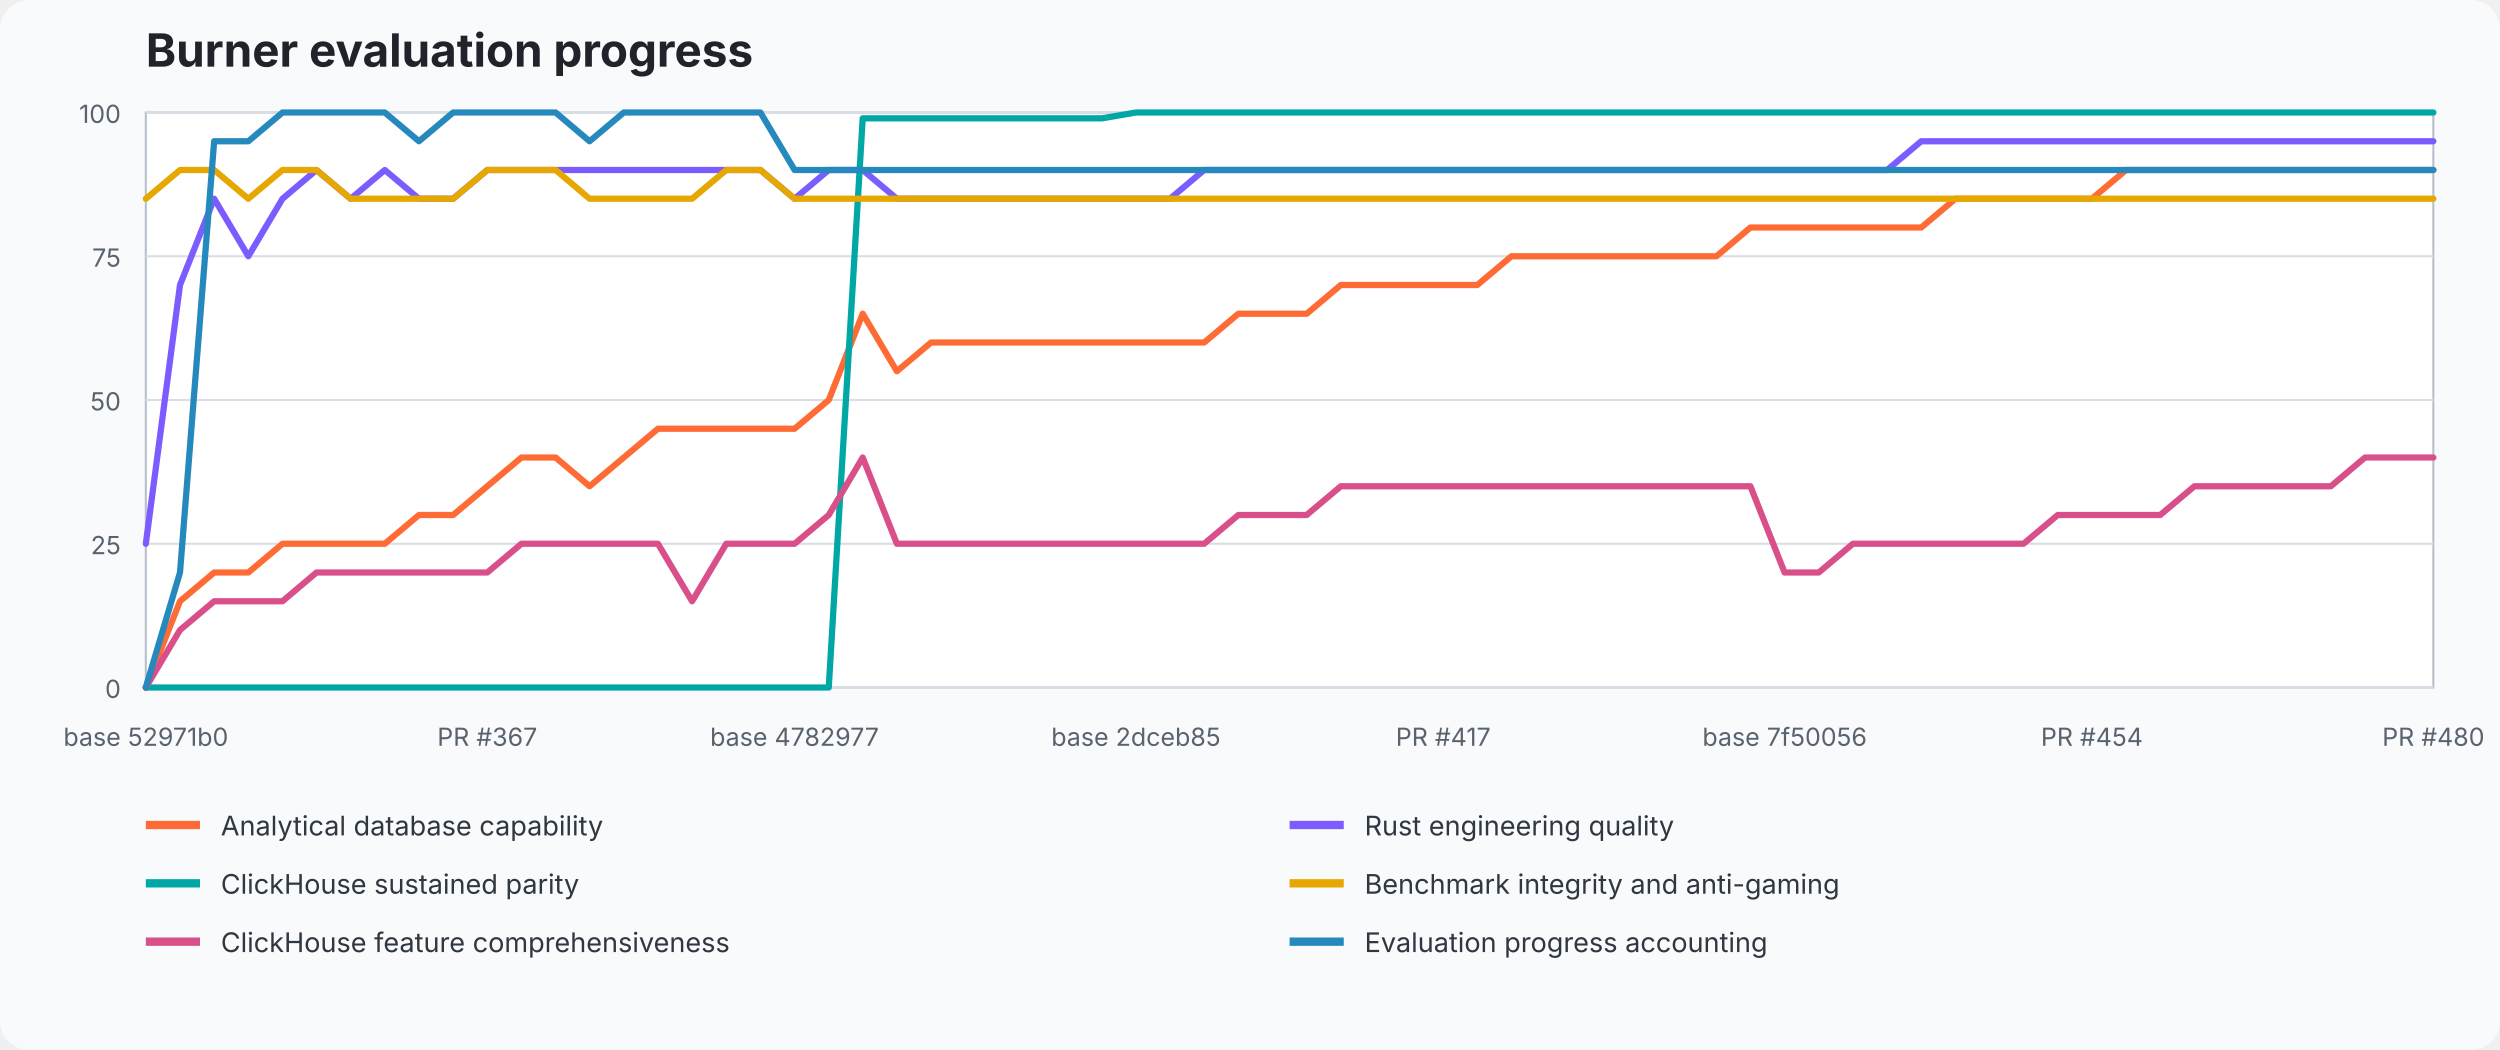
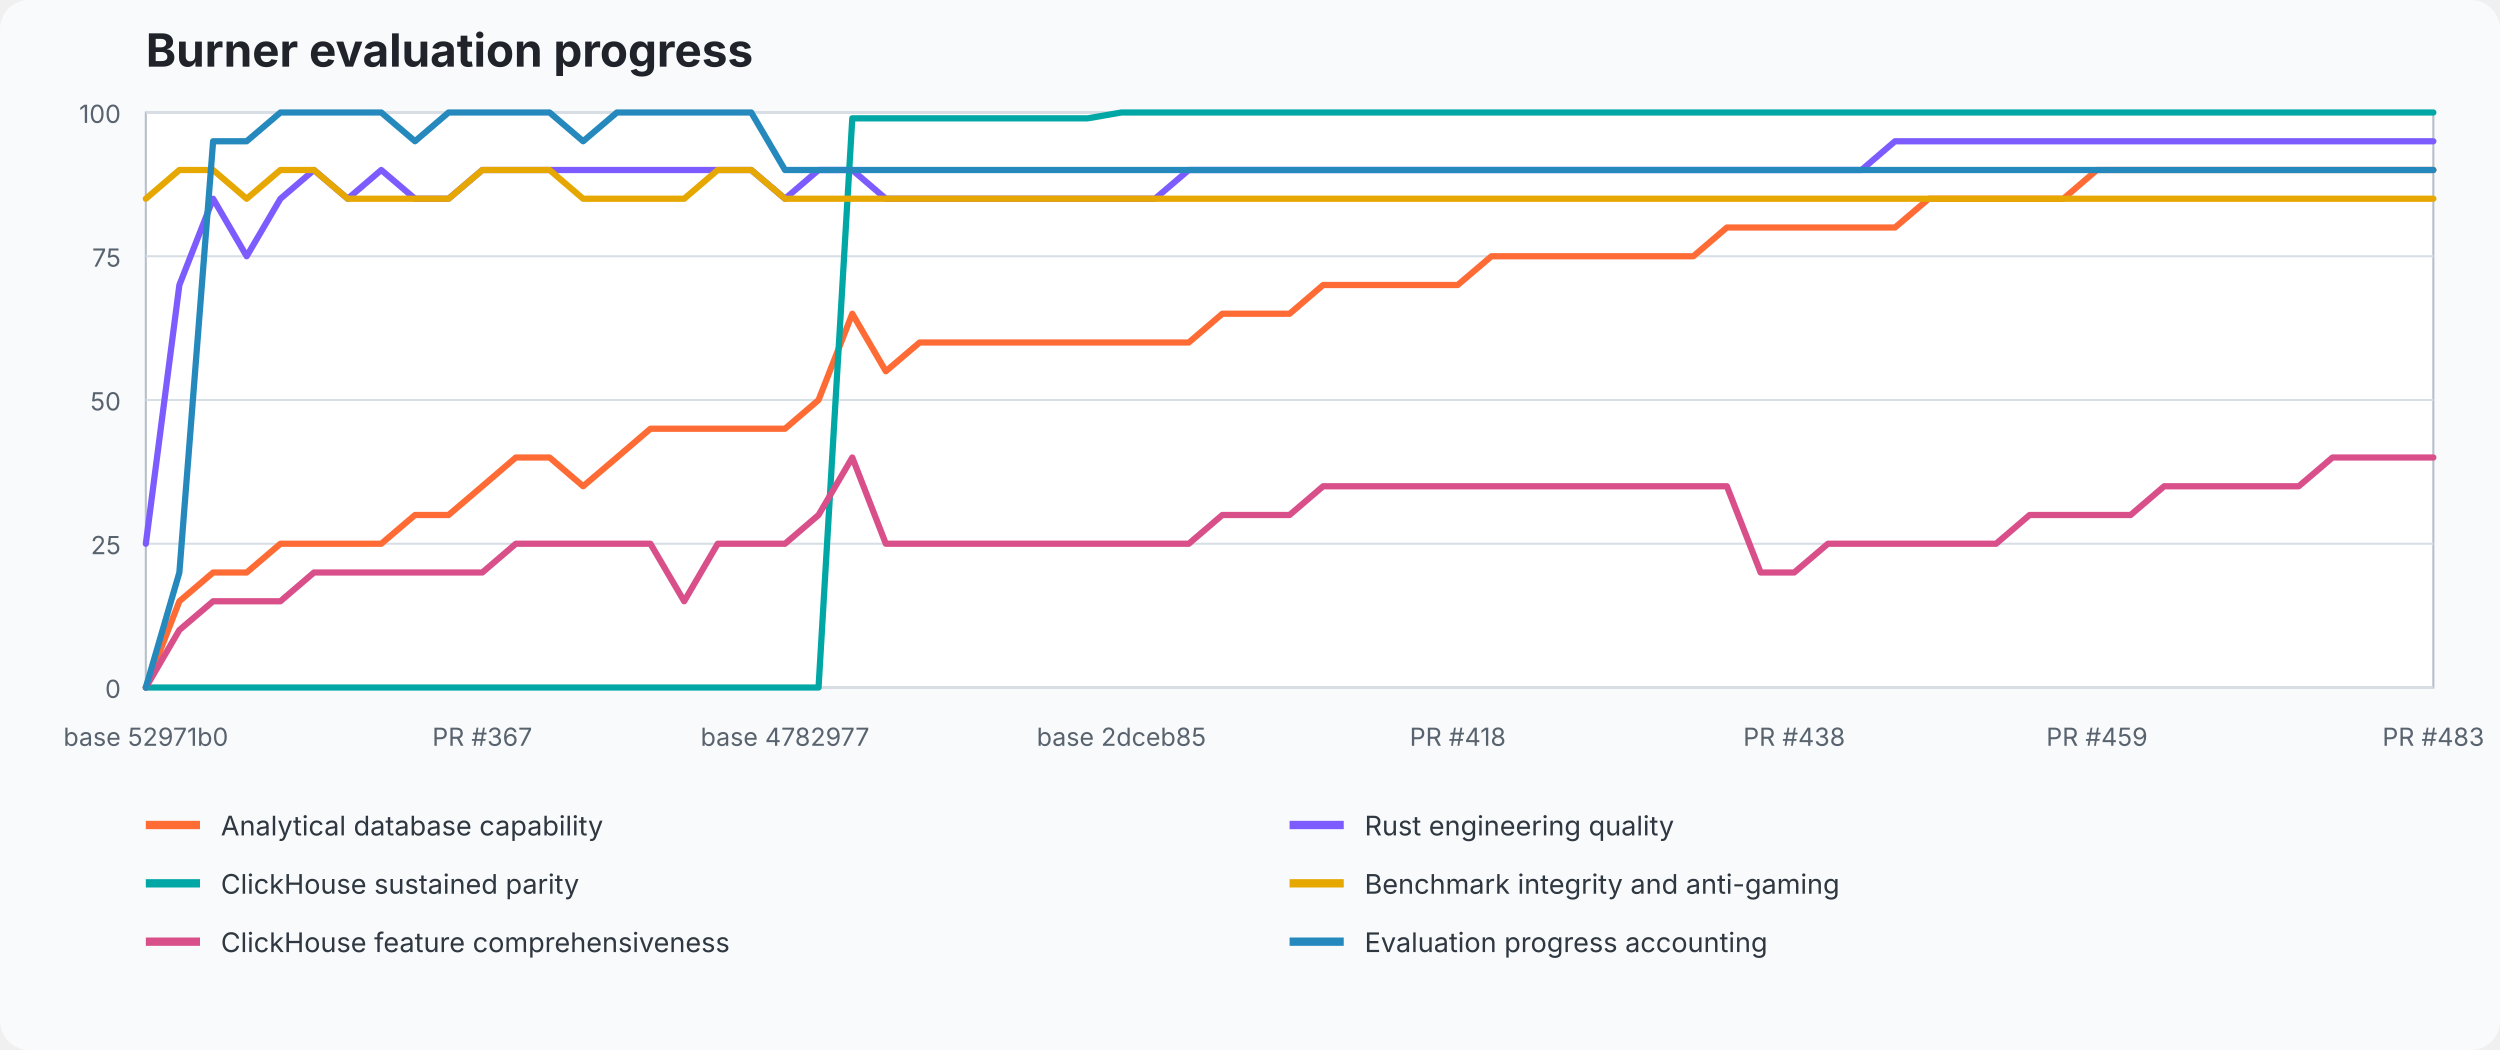
<svg xmlns="http://www.w3.org/2000/svg" width="1200" height="504" viewBox="0 0 1200 504" role="img" aria-labelledby="title desc">
  <style>text{font-family:ui-sans-serif,system-ui,-apple-system,BlinkMacSystemFont,"Segoe UI",sans-serif}.title{font-size:22px;font-weight:700;fill:#20242a}.axis{font-size:12px;fill:#59636e}.legend{font-size:13px;fill:#2f3740}.grid{stroke:#d8dee5;stroke-width:1}.plot{fill:#fff;stroke:#b7c0ca}</style>
  <rect width="100%" height="100%" fill="#f8fafc" rx="14" />
  <text x="70" y="32" class="title">Burner evaluation progress</text>
  <rect x="70" y="54" width="1098" height="276" class="plot" />
  <line x1="70" y1="330" x2="1168" y2="330" class="grid" />
  <text x="58" y="335" text-anchor="end" class="axis">0</text>
  <line x1="70" y1="261" x2="1168" y2="261" class="grid" />
  <text x="58" y="266" text-anchor="end" class="axis">25</text>
  <line x1="70" y1="192" x2="1168" y2="192" class="grid" />
  <text x="58" y="197" text-anchor="end" class="axis">50</text>
  <line x1="70" y1="123" x2="1168" y2="123" class="grid" />
  <text x="58" y="128" text-anchor="end" class="axis">75</text>
  <line x1="70" y1="54" x2="1168" y2="54" class="grid" />
  <text x="58" y="59" text-anchor="end" class="axis">100</text>
-   <polyline points="70.0,330.0 86.4,288.6 102.8,274.8 119.2,274.8 135.6,261.0 151.9,261.0 168.3,261.0 184.7,261.0 201.1,247.2 217.5,247.2 233.9,233.4 250.3,219.6 266.7,219.6 283.0,233.4 299.4,219.6 315.8,205.8 332.2,205.8 348.6,205.8 365.0,205.8 381.4,205.8 397.8,192.0 414.1,150.6 430.5,178.2 446.9,164.4 463.3,164.4 479.7,164.4 496.1,164.4 512.5,164.4 528.9,164.4 545.3,164.4 561.6,164.4 578.0,164.4 594.4,150.6 610.8,150.6 627.2,150.6 643.6,136.8 660.0,136.8 676.4,136.8 692.7,136.8 709.1,136.8 725.5,123.0 741.9,123.0 758.3,123.0 774.7,123.0 791.1,123.0 807.5,123.0 823.9,123.0 840.2,109.2 856.6,109.2 873.0,109.2 889.4,109.2 905.8,109.2 922.2,109.2 938.6,95.4 955.0,95.4 971.3,95.4 987.7,95.4 1004.1,95.4 1020.5,81.6 1036.9,81.6 1053.3,81.6 1069.7,81.6 1086.1,81.6 1102.4,81.6 1118.8,81.6 1135.2,81.6 1151.6,81.6 1168.0,81.6" fill="none" stroke="#ff6b35" stroke-width="3" stroke-linejoin="round" stroke-linecap="round" />
-   <polyline points="70.0,261.0 86.4,136.8 102.8,95.4 119.2,123.0 135.6,95.4 151.9,81.6 168.3,95.4 184.7,81.6 201.1,95.4 217.5,95.4 233.9,81.6 250.3,81.6 266.7,81.6 283.0,81.6 299.4,81.6 315.8,81.6 332.2,81.6 348.6,81.6 365.0,81.6 381.4,95.4 397.8,81.6 414.1,81.6 430.5,95.4 446.9,95.4 463.3,95.4 479.7,95.4 496.1,95.4 512.5,95.4 528.9,95.4 545.3,95.4 561.6,95.4 578.0,81.6 594.4,81.6 610.8,81.6 627.2,81.6 643.6,81.6 660.0,81.6 676.4,81.6 692.7,81.6 709.1,81.6 725.5,81.6 741.9,81.6 758.3,81.6 774.7,81.6 791.1,81.6 807.5,81.6 823.9,81.6 840.2,81.6 856.6,81.6 873.0,81.6 889.4,81.6 905.8,81.6 922.2,67.8 938.6,67.8 955.0,67.8 971.3,67.8 987.7,67.8 1004.1,67.8 1020.5,67.8 1036.9,67.8 1053.3,67.8 1069.7,67.8 1086.1,67.8 1102.4,67.8 1118.8,67.8 1135.2,67.8 1151.6,67.8 1168.0,67.8" fill="none" stroke="#7c5cff" stroke-width="3" stroke-linejoin="round" stroke-linecap="round" />
-   <polyline points="70.0,330.0 86.4,330.0 102.8,330.0 119.2,330.0 135.6,330.0 151.9,330.0 168.3,330.0 184.7,330.0 201.1,330.0 217.5,330.0 233.9,330.0 250.3,330.0 266.7,330.0 283.0,330.0 299.4,330.0 315.8,330.0 332.2,330.0 348.6,330.0 365.0,330.0 381.4,330.0 397.8,330.0 414.1,56.8 430.5,56.8 446.9,56.8 463.3,56.8 479.7,56.8 496.1,56.8 512.5,56.8 528.9,56.8 545.3,54.0 561.6,54.0 578.0,54.0 594.4,54.0 610.8,54.0 627.2,54.0 643.6,54.0 660.0,54.0 676.4,54.0 692.7,54.0 709.1,54.0 725.5,54.0 741.9,54.0 758.3,54.0 774.7,54.0 791.1,54.0 807.5,54.0 823.9,54.0 840.2,54.0 856.6,54.0 873.0,54.0 889.4,54.0 905.8,54.0 922.2,54.0 938.6,54.0 955.0,54.0 971.3,54.0 987.7,54.0 1004.1,54.0 1020.5,54.0 1036.9,54.0 1053.3,54.0 1069.7,54.0 1086.1,54.0 1102.4,54.0 1118.8,54.0 1135.2,54.0 1151.6,54.0 1168.0,54.0" fill="none" stroke="#00a7a5" stroke-width="3" stroke-linejoin="round" stroke-linecap="round" />
-   <polyline points="70.0,95.4 86.4,81.6 102.8,81.6 119.2,95.4 135.6,81.6 151.9,81.6 168.3,95.4 184.7,95.4 201.1,95.4 217.5,95.4 233.9,81.6 250.3,81.6 266.7,81.6 283.0,95.4 299.4,95.4 315.8,95.4 332.2,95.4 348.6,81.6 365.0,81.6 381.4,95.4 397.8,95.4 414.1,95.4 430.5,95.4 446.9,95.4 463.3,95.4 479.7,95.4 496.1,95.4 512.5,95.4 528.9,95.4 545.3,95.4 561.6,95.4 578.0,95.4 594.4,95.4 610.8,95.4 627.2,95.4 643.6,95.4 660.0,95.4 676.4,95.4 692.7,95.4 709.1,95.4 725.5,95.4 741.9,95.4 758.3,95.4 774.7,95.4 791.1,95.4 807.5,95.4 823.9,95.4 840.2,95.4 856.6,95.4 873.0,95.4 889.4,95.4 905.8,95.4 922.2,95.4 938.6,95.4 955.0,95.4 971.3,95.4 987.7,95.4 1004.1,95.4 1020.5,95.4 1036.9,95.4 1053.3,95.4 1069.7,95.4 1086.1,95.4 1102.4,95.4 1118.8,95.4 1135.2,95.4 1151.6,95.4 1168.0,95.4" fill="none" stroke="#e6a700" stroke-width="3" stroke-linejoin="round" stroke-linecap="round" />
-   <polyline points="70.0,330.0 86.4,302.4 102.8,288.6 119.2,288.6 135.6,288.6 151.9,274.8 168.3,274.8 184.7,274.8 201.1,274.8 217.5,274.8 233.9,274.8 250.3,261.0 266.7,261.0 283.0,261.0 299.4,261.0 315.8,261.0 332.2,288.6 348.6,261.0 365.0,261.0 381.4,261.0 397.8,247.2 414.1,219.6 430.5,261.0 446.9,261.0 463.3,261.0 479.7,261.0 496.1,261.0 512.5,261.0 528.9,261.0 545.3,261.0 561.6,261.0 578.0,261.0 594.4,247.2 610.8,247.2 627.2,247.2 643.6,233.4 660.0,233.4 676.4,233.4 692.7,233.4 709.1,233.4 725.5,233.4 741.9,233.4 758.3,233.4 774.7,233.4 791.1,233.4 807.5,233.4 823.9,233.4 840.2,233.4 856.6,274.8 873.0,274.8 889.4,261.0 905.8,261.0 922.2,261.0 938.6,261.0 955.0,261.0 971.3,261.0 987.7,247.2 1004.1,247.2 1020.5,247.2 1036.9,247.2 1053.3,233.4 1069.7,233.4 1086.1,233.4 1102.4,233.4 1118.8,233.4 1135.2,219.6 1151.6,219.6 1168.0,219.6" fill="none" stroke="#d94f8a" stroke-width="3" stroke-linejoin="round" stroke-linecap="round" />
-   <polyline points="70.0,330.0 86.4,274.8 102.8,67.8 119.2,67.8 135.6,54.0 151.9,54.0 168.3,54.0 184.7,54.0 201.1,67.8 217.5,54.0 233.9,54.0 250.3,54.0 266.7,54.0 283.0,67.8 299.4,54.0 315.8,54.0 332.2,54.0 348.6,54.0 365.0,54.0 381.4,81.6 397.8,81.6 414.1,81.6 430.5,81.6 446.9,81.6 463.3,81.6 479.7,81.6 496.1,81.6 512.5,81.6 528.9,81.6 545.3,81.6 561.6,81.6 578.0,81.6 594.4,81.6 610.8,81.6 627.2,81.6 643.6,81.6 660.0,81.6 676.4,81.6 692.7,81.6 709.1,81.6 725.5,81.6 741.9,81.6 758.3,81.6 774.7,81.6 791.1,81.6 807.5,81.6 823.9,81.6 840.2,81.6 856.6,81.6 873.0,81.6 889.4,81.6 905.8,81.6 922.2,81.6 938.6,81.6 955.0,81.6 971.3,81.6 987.7,81.6 1004.1,81.6 1020.5,81.6 1036.9,81.6 1053.3,81.6 1069.7,81.6 1086.1,81.6 1102.4,81.6 1118.8,81.6 1135.2,81.6 1151.6,81.6 1168.0,81.6" fill="none" stroke="#2589bd" stroke-width="3" stroke-linejoin="round" stroke-linecap="round" />
+   <polyline points="70.0,330.0 86.1,288.6 102.3,274.8 118.4,274.8 134.6,261.0 150.7,261.0 166.9,261.0 183.0,261.0 199.2,247.2 215.3,247.2 231.5,233.4 247.6,219.6 263.8,219.6 279.9,233.4 296.1,219.6 312.2,205.8 328.4,205.8 344.5,205.8 360.6,205.8 376.8,205.8 392.9,192.0 409.1,150.6 425.2,178.2 441.4,164.4 457.5,164.4 473.7,164.4 489.8,164.4 506.0,164.4 522.1,164.4 538.3,164.4 554.4,164.4 570.6,164.4 586.7,150.6 602.9,150.6 619.0,150.6 635.1,136.8 651.3,136.8 667.4,136.8 683.6,136.8 699.7,136.8 715.9,123.0 732.0,123.0 748.2,123.0 764.3,123.0 780.5,123.0 796.6,123.0 812.8,123.0 828.9,109.2 845.1,109.2 861.2,109.2 877.4,109.2 893.5,109.2 909.6,109.2 925.8,95.4 941.9,95.4 958.1,95.4 974.2,95.4 990.4,95.4 1006.5,81.6 1022.7,81.6 1038.8,81.6 1055.0,81.6 1071.1,81.6 1087.3,81.6 1103.4,81.6 1119.6,81.6 1135.7,81.6 1151.9,81.6 1168.0,81.6" fill="none" stroke="#ff6b35" stroke-width="3" stroke-linejoin="round" stroke-linecap="round" />
+   <polyline points="70.0,261.0 86.1,136.8 102.3,95.4 118.4,123.0 134.6,95.4 150.7,81.6 166.9,95.4 183.0,81.6 199.2,95.4 215.3,95.4 231.5,81.6 247.6,81.6 263.8,81.6 279.9,81.6 296.1,81.6 312.2,81.6 328.4,81.6 344.5,81.6 360.6,81.6 376.8,95.4 392.9,81.6 409.1,81.6 425.2,95.4 441.4,95.4 457.5,95.4 473.7,95.4 489.8,95.4 506.0,95.4 522.1,95.4 538.3,95.4 554.4,95.4 570.6,81.6 586.7,81.6 602.9,81.6 619.0,81.6 635.1,81.6 651.3,81.6 667.4,81.6 683.6,81.6 699.7,81.6 715.9,81.6 732.0,81.6 748.2,81.6 764.3,81.6 780.5,81.6 796.6,81.6 812.8,81.6 828.9,81.6 845.1,81.6 861.2,81.6 877.4,81.6 893.5,81.6 909.6,67.8 925.8,67.8 941.9,67.8 958.1,67.8 974.2,67.8 990.4,67.8 1006.5,67.8 1022.7,67.8 1038.8,67.8 1055.0,67.8 1071.1,67.8 1087.3,67.8 1103.4,67.8 1119.6,67.8 1135.7,67.8 1151.9,67.8 1168.0,67.8" fill="none" stroke="#7c5cff" stroke-width="3" stroke-linejoin="round" stroke-linecap="round" />
+   <polyline points="70.0,330.0 86.1,330.0 102.3,330.0 118.4,330.0 134.6,330.0 150.7,330.0 166.9,330.0 183.0,330.0 199.2,330.0 215.3,330.0 231.5,330.0 247.6,330.0 263.8,330.0 279.9,330.0 296.1,330.0 312.2,330.0 328.4,330.0 344.5,330.0 360.6,330.0 376.8,330.0 392.9,330.0 409.1,56.8 425.2,56.8 441.4,56.8 457.5,56.8 473.7,56.8 489.8,56.8 506.0,56.8 522.1,56.8 538.3,54.0 554.4,54.0 570.6,54.0 586.7,54.0 602.9,54.0 619.0,54.0 635.1,54.0 651.3,54.0 667.4,54.0 683.6,54.0 699.7,54.0 715.9,54.0 732.0,54.0 748.2,54.0 764.3,54.0 780.5,54.0 796.6,54.0 812.8,54.0 828.9,54.0 845.1,54.0 861.2,54.0 877.4,54.0 893.5,54.0 909.6,54.0 925.8,54.0 941.9,54.0 958.1,54.0 974.2,54.0 990.4,54.0 1006.5,54.0 1022.7,54.0 1038.8,54.0 1055.0,54.0 1071.1,54.0 1087.3,54.0 1103.4,54.0 1119.6,54.0 1135.7,54.0 1151.9,54.0 1168.0,54.0" fill="none" stroke="#00a7a5" stroke-width="3" stroke-linejoin="round" stroke-linecap="round" />
+   <polyline points="70.0,95.4 86.1,81.6 102.3,81.6 118.4,95.4 134.6,81.6 150.7,81.6 166.9,95.4 183.0,95.4 199.2,95.4 215.3,95.4 231.5,81.6 247.6,81.6 263.8,81.6 279.9,95.4 296.1,95.4 312.2,95.4 328.4,95.4 344.5,81.6 360.6,81.6 376.8,95.4 392.9,95.4 409.1,95.4 425.2,95.4 441.4,95.4 457.5,95.4 473.7,95.4 489.8,95.4 506.0,95.4 522.1,95.4 538.3,95.4 554.4,95.4 570.6,95.4 586.7,95.4 602.9,95.4 619.0,95.4 635.1,95.4 651.3,95.4 667.4,95.4 683.6,95.4 699.7,95.4 715.9,95.4 732.0,95.4 748.2,95.4 764.3,95.4 780.5,95.4 796.6,95.4 812.8,95.4 828.9,95.4 845.1,95.4 861.2,95.4 877.4,95.4 893.5,95.4 909.6,95.4 925.8,95.4 941.9,95.4 958.1,95.4 974.2,95.4 990.4,95.4 1006.5,95.4 1022.7,95.4 1038.8,95.4 1055.0,95.4 1071.1,95.4 1087.3,95.4 1103.4,95.4 1119.6,95.4 1135.7,95.4 1151.9,95.4 1168.0,95.4" fill="none" stroke="#e6a700" stroke-width="3" stroke-linejoin="round" stroke-linecap="round" />
+   <polyline points="70.0,330.0 86.1,302.4 102.3,288.6 118.4,288.6 134.6,288.6 150.7,274.8 166.9,274.8 183.0,274.8 199.2,274.8 215.3,274.8 231.5,274.8 247.6,261.0 263.8,261.0 279.9,261.0 296.1,261.0 312.2,261.0 328.4,288.6 344.5,261.0 360.6,261.0 376.8,261.0 392.9,247.2 409.1,219.6 425.2,261.0 441.4,261.0 457.5,261.0 473.7,261.0 489.8,261.0 506.0,261.0 522.1,261.0 538.3,261.0 554.4,261.0 570.6,261.0 586.7,247.2 602.9,247.2 619.0,247.2 635.1,233.4 651.3,233.4 667.4,233.4 683.6,233.4 699.7,233.4 715.9,233.4 732.0,233.4 748.2,233.4 764.3,233.4 780.5,233.4 796.6,233.4 812.8,233.4 828.9,233.4 845.1,274.8 861.2,274.8 877.4,261.0 893.5,261.0 909.6,261.0 925.8,261.0 941.9,261.0 958.1,261.0 974.2,247.2 990.4,247.2 1006.5,247.2 1022.7,247.2 1038.8,233.4 1055.0,233.4 1071.1,233.4 1087.3,233.4 1103.4,233.4 1119.6,219.6 1135.7,219.6 1151.9,219.6 1168.0,219.6" fill="none" stroke="#d94f8a" stroke-width="3" stroke-linejoin="round" stroke-linecap="round" />
+   <polyline points="70.0,330.0 86.1,274.8 102.3,67.8 118.4,67.8 134.6,54.0 150.7,54.0 166.9,54.0 183.0,54.0 199.2,67.8 215.3,54.0 231.5,54.0 247.6,54.0 263.8,54.0 279.9,67.8 296.1,54.0 312.2,54.0 328.4,54.0 344.5,54.0 360.6,54.0 376.8,81.6 392.9,81.6 409.1,81.6 425.2,81.6 441.4,81.6 457.5,81.6 473.7,81.6 489.8,81.6 506.0,81.6 522.1,81.6 538.3,81.6 554.4,81.6 570.6,81.6 586.7,81.6 602.9,81.6 619.0,81.6 635.1,81.6 651.3,81.6 667.4,81.6 683.6,81.6 699.7,81.6 715.9,81.6 732.0,81.6 748.2,81.6 764.3,81.6 780.5,81.6 796.6,81.6 812.8,81.6 828.9,81.6 845.1,81.6 861.2,81.6 877.4,81.6 893.5,81.6 909.6,81.6 925.8,81.6 941.9,81.6 958.1,81.6 974.2,81.6 990.4,81.6 1006.5,81.6 1022.7,81.6 1038.8,81.6 1055.0,81.6 1071.1,81.6 1087.3,81.6 1103.4,81.6 1119.6,81.6 1135.7,81.6 1151.9,81.6 1168.0,81.6" fill="none" stroke="#2589bd" stroke-width="3" stroke-linejoin="round" stroke-linecap="round" />
  <text x="70" y="358" text-anchor="middle" class="axis">base 52971b0</text>
-   <text x="233.881" y="358" text-anchor="middle" class="axis">PR #367</text>
-   <text x="381.373" y="358" text-anchor="middle" class="axis">base 4782977</text>
-   <text x="545.254" y="358" text-anchor="middle" class="axis">base 2dceb85</text>
-   <text x="692.746" y="358" text-anchor="middle" class="axis">PR #417</text>
-   <text x="856.627" y="358" text-anchor="middle" class="axis">base 7f50056</text>
-   <text x="1004.119" y="358" text-anchor="middle" class="axis">PR #454</text>
-   <text x="1168" y="358" text-anchor="middle" class="axis">PR #480</text>
+   <text x="231.471" y="358" text-anchor="middle" class="axis">PR #367</text>
+   <text x="376.794" y="358" text-anchor="middle" class="axis">base 4782977</text>
+   <text x="538.265" y="358" text-anchor="middle" class="axis">base 2dceb85</text>
+   <text x="699.735" y="358" text-anchor="middle" class="axis">PR #418</text>
+   <text x="861.206" y="358" text-anchor="middle" class="axis">PR #438</text>
+   <text x="1006.529" y="358" text-anchor="middle" class="axis">PR #459</text>
+   <text x="1168" y="358" text-anchor="middle" class="axis">PR #483</text>
  <line x1="70" y1="396" x2="96" y2="396" stroke="#ff6b35" stroke-width="4" />
  <text x="106" y="401" class="legend">Analytical database capability</text>
  <line x1="619" y1="396" x2="645" y2="396" stroke="#7c5cff" stroke-width="4" />
  <text x="655" y="401" class="legend">Rust engineering quality</text>
  <line x1="70" y1="424" x2="96" y2="424" stroke="#00a7a5" stroke-width="4" />
  <text x="106" y="429" class="legend">ClickHouse sustained parity</text>
  <line x1="619" y1="424" x2="645" y2="424" stroke="#e6a700" stroke-width="4" />
  <text x="655" y="429" class="legend">Benchmark integrity and anti-gaming</text>
  <line x1="70" y1="452" x2="96" y2="452" stroke="#d94f8a" stroke-width="4" />
  <text x="106" y="457" class="legend">ClickHouse feature comprehensiveness</text>
  <line x1="619" y1="452" x2="645" y2="452" stroke="#2589bd" stroke-width="4" />
  <text x="655" y="457" class="legend">Evaluation progress accounting</text>
</svg>
